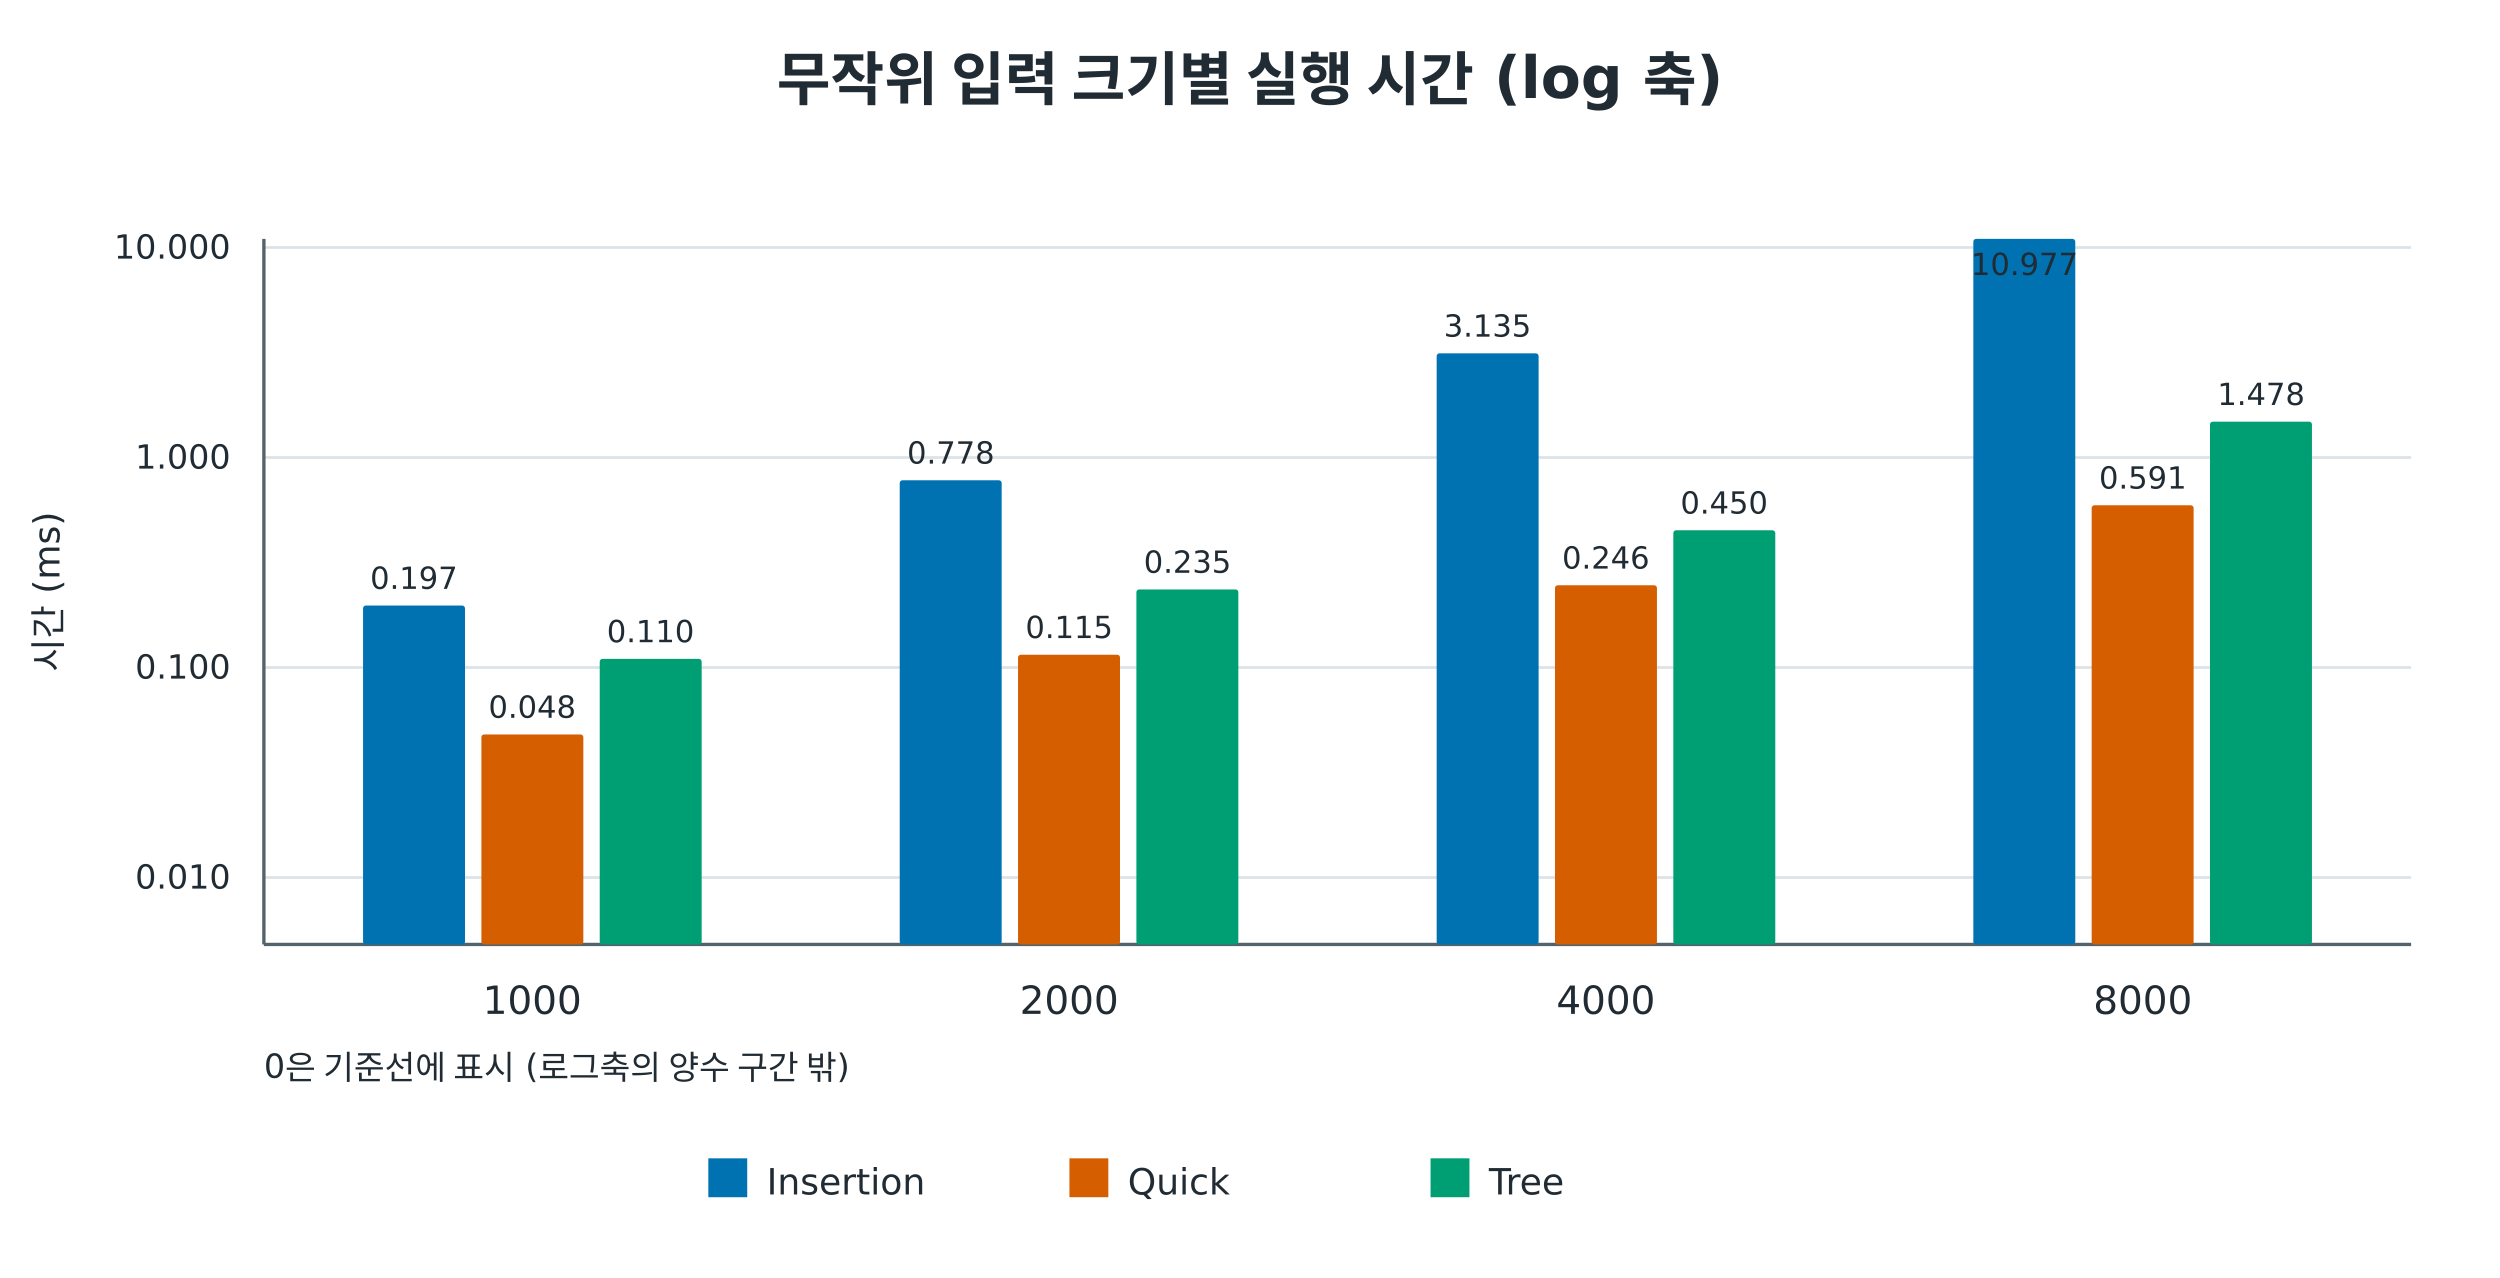
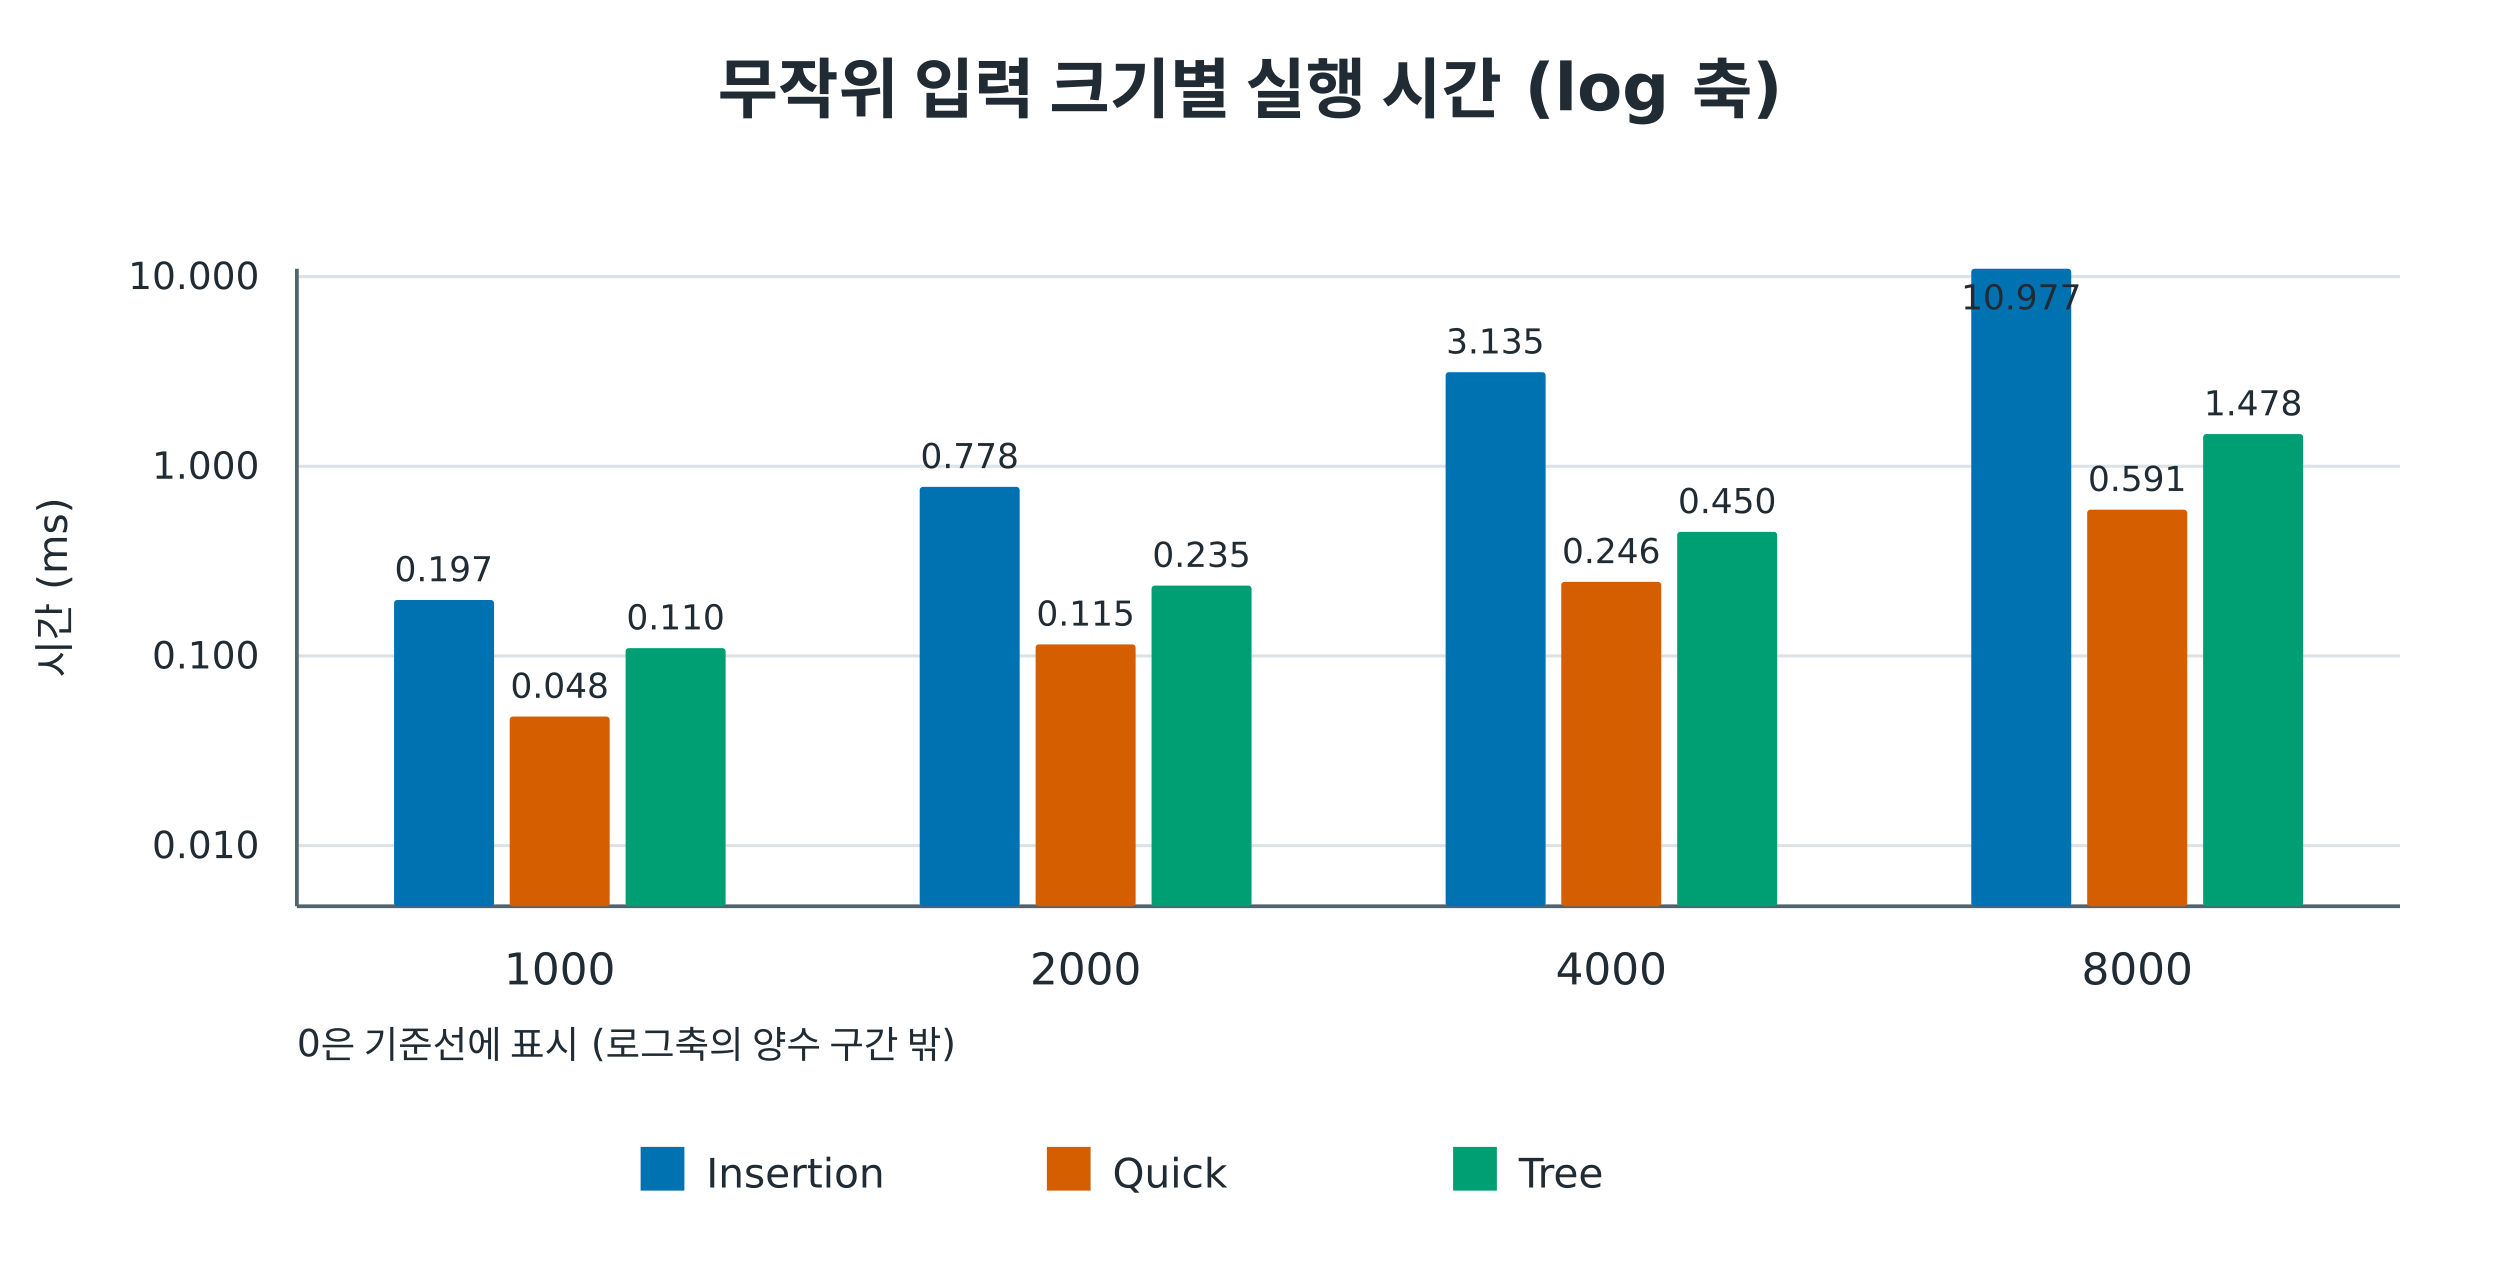
- <svg xmlns="http://www.w3.org/2000/svg" width="900" height="460" viewBox="0 0 900 460" role="img" aria-label="무작위 입력 크기별 실행 시간 (log 축)">
+ <svg xmlns="http://www.w3.org/2000/svg" width="800" height="410" viewBox="0 0 800 410" role="img" aria-label="무작위 입력 크기별 실행 시간 (log 축)">
  <style>text{font-family:"DejaVu Sans",sans-serif;fill:#202b33}.grid{stroke:#dce3e6;stroke-width:1}.axis{stroke:#53636c;stroke-width:1.2}.value{font-size:11px}.tick{font-size:12px}.category{font-size:14px}.legend{font-size:13px}.title{font-size:21px;font-weight:700}.ylabel{font-size:13px}</style>
-   <text class="title" x="450.0" y="36" text-anchor="middle">무작위 입력 크기별 실행 시간 (log 축)</text>
-   <line class="grid" x1="95" y1="315.9" x2="868" y2="315.9" />
-   <text class="tick" x="83" y="319.9" text-anchor="end">0.010</text>
-   <line class="grid" x1="95" y1="240.3" x2="868" y2="240.3" />
-   <text class="tick" x="83" y="244.3" text-anchor="end">0.100</text>
-   <line class="grid" x1="95" y1="164.7" x2="868" y2="164.7" />
-   <text class="tick" x="83" y="168.7" text-anchor="end">1.000</text>
-   <line class="grid" x1="95" y1="89.1" x2="868" y2="89.1" />
-   <text class="tick" x="83" y="93.1" text-anchor="end">10.000</text>
-   <line class="axis" x1="95" y1="86" x2="95" y2="340" />
-   <line class="axis" x1="95" y1="340" x2="868" y2="340" />
-   <text class="ylabel" x="22" y="213.0" transform="rotate(-90 22 213.0)" text-anchor="middle">시간 (ms)</text>
-   <rect x="130.7" y="218.0" width="36.7" height="122.0" fill="#0072B2" rx="1" />
-   <text class="value" x="149.0" y="212.0" text-anchor="middle">0.197</text>
-   <rect x="173.3" y="264.4" width="36.7" height="75.6" fill="#D55E00" rx="1" />
-   <text class="value" x="191.6" y="258.4" text-anchor="middle">0.048</text>
-   <rect x="215.9" y="237.2" width="36.7" height="102.8" fill="#009E73" rx="1" />
-   <text class="value" x="234.2" y="231.2" text-anchor="middle">0.110</text>
-   <text class="category" x="191.6" y="365" text-anchor="middle">1000</text>
-   <rect x="323.9" y="172.9" width="36.7" height="167.1" fill="#0072B2" rx="1" />
-   <text class="value" x="342.3" y="166.9" text-anchor="middle">0.778</text>
-   <rect x="366.5" y="235.7" width="36.7" height="104.3" fill="#D55E00" rx="1" />
-   <text class="value" x="384.9" y="229.7" text-anchor="middle">0.115</text>
-   <rect x="409.1" y="212.2" width="36.7" height="127.8" fill="#009E73" rx="1" />
-   <text class="value" x="427.5" y="206.2" text-anchor="middle">0.235</text>
-   <text class="category" x="384.9" y="365" text-anchor="middle">2000</text>
-   <rect x="517.2" y="127.2" width="36.7" height="212.8" fill="#0072B2" rx="1" />
-   <text class="value" x="535.5" y="121.2" text-anchor="middle">3.135</text>
-   <rect x="559.8" y="210.7" width="36.7" height="129.3" fill="#D55E00" rx="1" />
-   <text class="value" x="578.1" y="204.7" text-anchor="middle">0.246</text>
-   <rect x="602.4" y="190.9" width="36.7" height="149.1" fill="#009E73" rx="1" />
-   <text class="value" x="620.7" y="184.9" text-anchor="middle">0.450</text>
-   <text class="category" x="578.1" y="365" text-anchor="middle">4000</text>
-   <rect x="710.4" y="86.0" width="36.7" height="254.0" fill="#0072B2" rx="1" />
-   <text class="value" x="728.8" y="99.0" text-anchor="middle">10.977</text>
-   <rect x="753.0" y="181.9" width="36.7" height="158.1" fill="#D55E00" rx="1" />
-   <text class="value" x="771.4" y="175.9" text-anchor="middle">0.591</text>
-   <rect x="795.6" y="151.8" width="36.7" height="188.2" fill="#009E73" rx="1" />
-   <text class="value" x="814.0" y="145.8" text-anchor="middle">1.478</text>
-   <text class="category" x="771.4" y="365" text-anchor="middle">8000</text>
-   <rect x="255.0" y="417" width="14" height="14" fill="#0072B2" />
-   <text class="legend" x="276.0" y="430">Insertion</text>
-   <rect x="385.0" y="417" width="14" height="14" fill="#D55E00" />
-   <text class="legend" x="406.0" y="430">Quick</text>
-   <rect x="515.0" y="417" width="14" height="14" fill="#009E73" />
-   <text class="legend" x="536.0" y="430">Tree</text>
-   <text class="tick" x="95" y="388" text-anchor="start">0은 기준선에 표시 (로그축의 양수 구간 밖)</text>
+   <text class="title" x="400.0" y="36" text-anchor="middle">무작위 입력 크기별 실행 시간 (log 축)</text>
+   <line class="grid" x1="95" y1="270.6" x2="768" y2="270.6" />
+   <text class="tick" x="83" y="274.6" text-anchor="end">0.010</text>
+   <line class="grid" x1="95" y1="209.9" x2="768" y2="209.9" />
+   <text class="tick" x="83" y="213.9" text-anchor="end">0.100</text>
+   <line class="grid" x1="95" y1="149.2" x2="768" y2="149.2" />
+   <text class="tick" x="83" y="153.2" text-anchor="end">1.000</text>
+   <line class="grid" x1="95" y1="88.5" x2="768" y2="88.5" />
+   <text class="tick" x="83" y="92.5" text-anchor="end">10.000</text>
+   <line class="axis" x1="95" y1="86" x2="95" y2="290" />
+   <line class="axis" x1="95" y1="290" x2="768" y2="290" />
+   <text class="ylabel" x="22" y="188.0" transform="rotate(-90 22 188.0)" text-anchor="middle">시간 (ms)</text>
+   <rect x="126.1" y="192.0" width="32.0" height="98.0" fill="#0072B2" rx="1" />
+   <text class="value" x="142.0" y="186.0" text-anchor="middle">0.197</text>
+   <rect x="163.1" y="229.3" width="32.0" height="60.7" fill="#D55E00" rx="1" />
+   <text class="value" x="179.1" y="223.3" text-anchor="middle">0.048</text>
+   <rect x="200.2" y="207.4" width="32.0" height="82.6" fill="#009E73" rx="1" />
+   <text class="value" x="216.2" y="201.4" text-anchor="middle">0.110</text>
+   <text class="category" x="179.1" y="315" text-anchor="middle">1000</text>
+   <rect x="294.3" y="155.8" width="32.0" height="134.2" fill="#0072B2" rx="1" />
+   <text class="value" x="310.3" y="149.8" text-anchor="middle">0.778</text>
+   <rect x="331.4" y="206.2" width="32.0" height="83.8" fill="#D55E00" rx="1" />
+   <text class="value" x="347.4" y="200.2" text-anchor="middle">0.115</text>
+   <rect x="368.5" y="187.4" width="32.0" height="102.6" fill="#009E73" rx="1" />
+   <text class="value" x="384.5" y="181.4" text-anchor="middle">0.235</text>
+   <text class="category" x="347.4" y="315" text-anchor="middle">2000</text>
+   <rect x="462.6" y="119.1" width="32.0" height="170.9" fill="#0072B2" rx="1" />
+   <text class="value" x="478.5" y="113.1" text-anchor="middle">3.135</text>
+   <rect x="499.6" y="186.2" width="32.0" height="103.8" fill="#D55E00" rx="1" />
+   <text class="value" x="515.6" y="180.2" text-anchor="middle">0.246</text>
+   <rect x="536.7" y="170.2" width="32.0" height="119.8" fill="#009E73" rx="1" />
+   <text class="value" x="552.7" y="164.2" text-anchor="middle">0.450</text>
+   <text class="category" x="515.6" y="315" text-anchor="middle">4000</text>
+   <rect x="630.8" y="86.0" width="32.0" height="204.0" fill="#0072B2" rx="1" />
+   <text class="value" x="646.8" y="99.0" text-anchor="middle">10.977</text>
+   <rect x="667.9" y="163.1" width="32.0" height="126.9" fill="#D55E00" rx="1" />
+   <text class="value" x="683.9" y="157.1" text-anchor="middle">0.591</text>
+   <rect x="705.0" y="138.9" width="32.0" height="151.1" fill="#009E73" rx="1" />
+   <text class="value" x="721.0" y="132.9" text-anchor="middle">1.478</text>
+   <text class="category" x="683.9" y="315" text-anchor="middle">8000</text>
+   <rect x="205.0" y="367" width="14" height="14" fill="#0072B2" />
+   <text class="legend" x="226.0" y="380">Insertion</text>
+   <rect x="335.0" y="367" width="14" height="14" fill="#D55E00" />
+   <text class="legend" x="356.0" y="380">Quick</text>
+   <rect x="465.0" y="367" width="14" height="14" fill="#009E73" />
+   <text class="legend" x="486.0" y="380">Tree</text>
+   <text class="tick" x="95" y="338" text-anchor="start">0은 기준선에 표시 (로그축의 양수 구간 밖)</text>
</svg>
